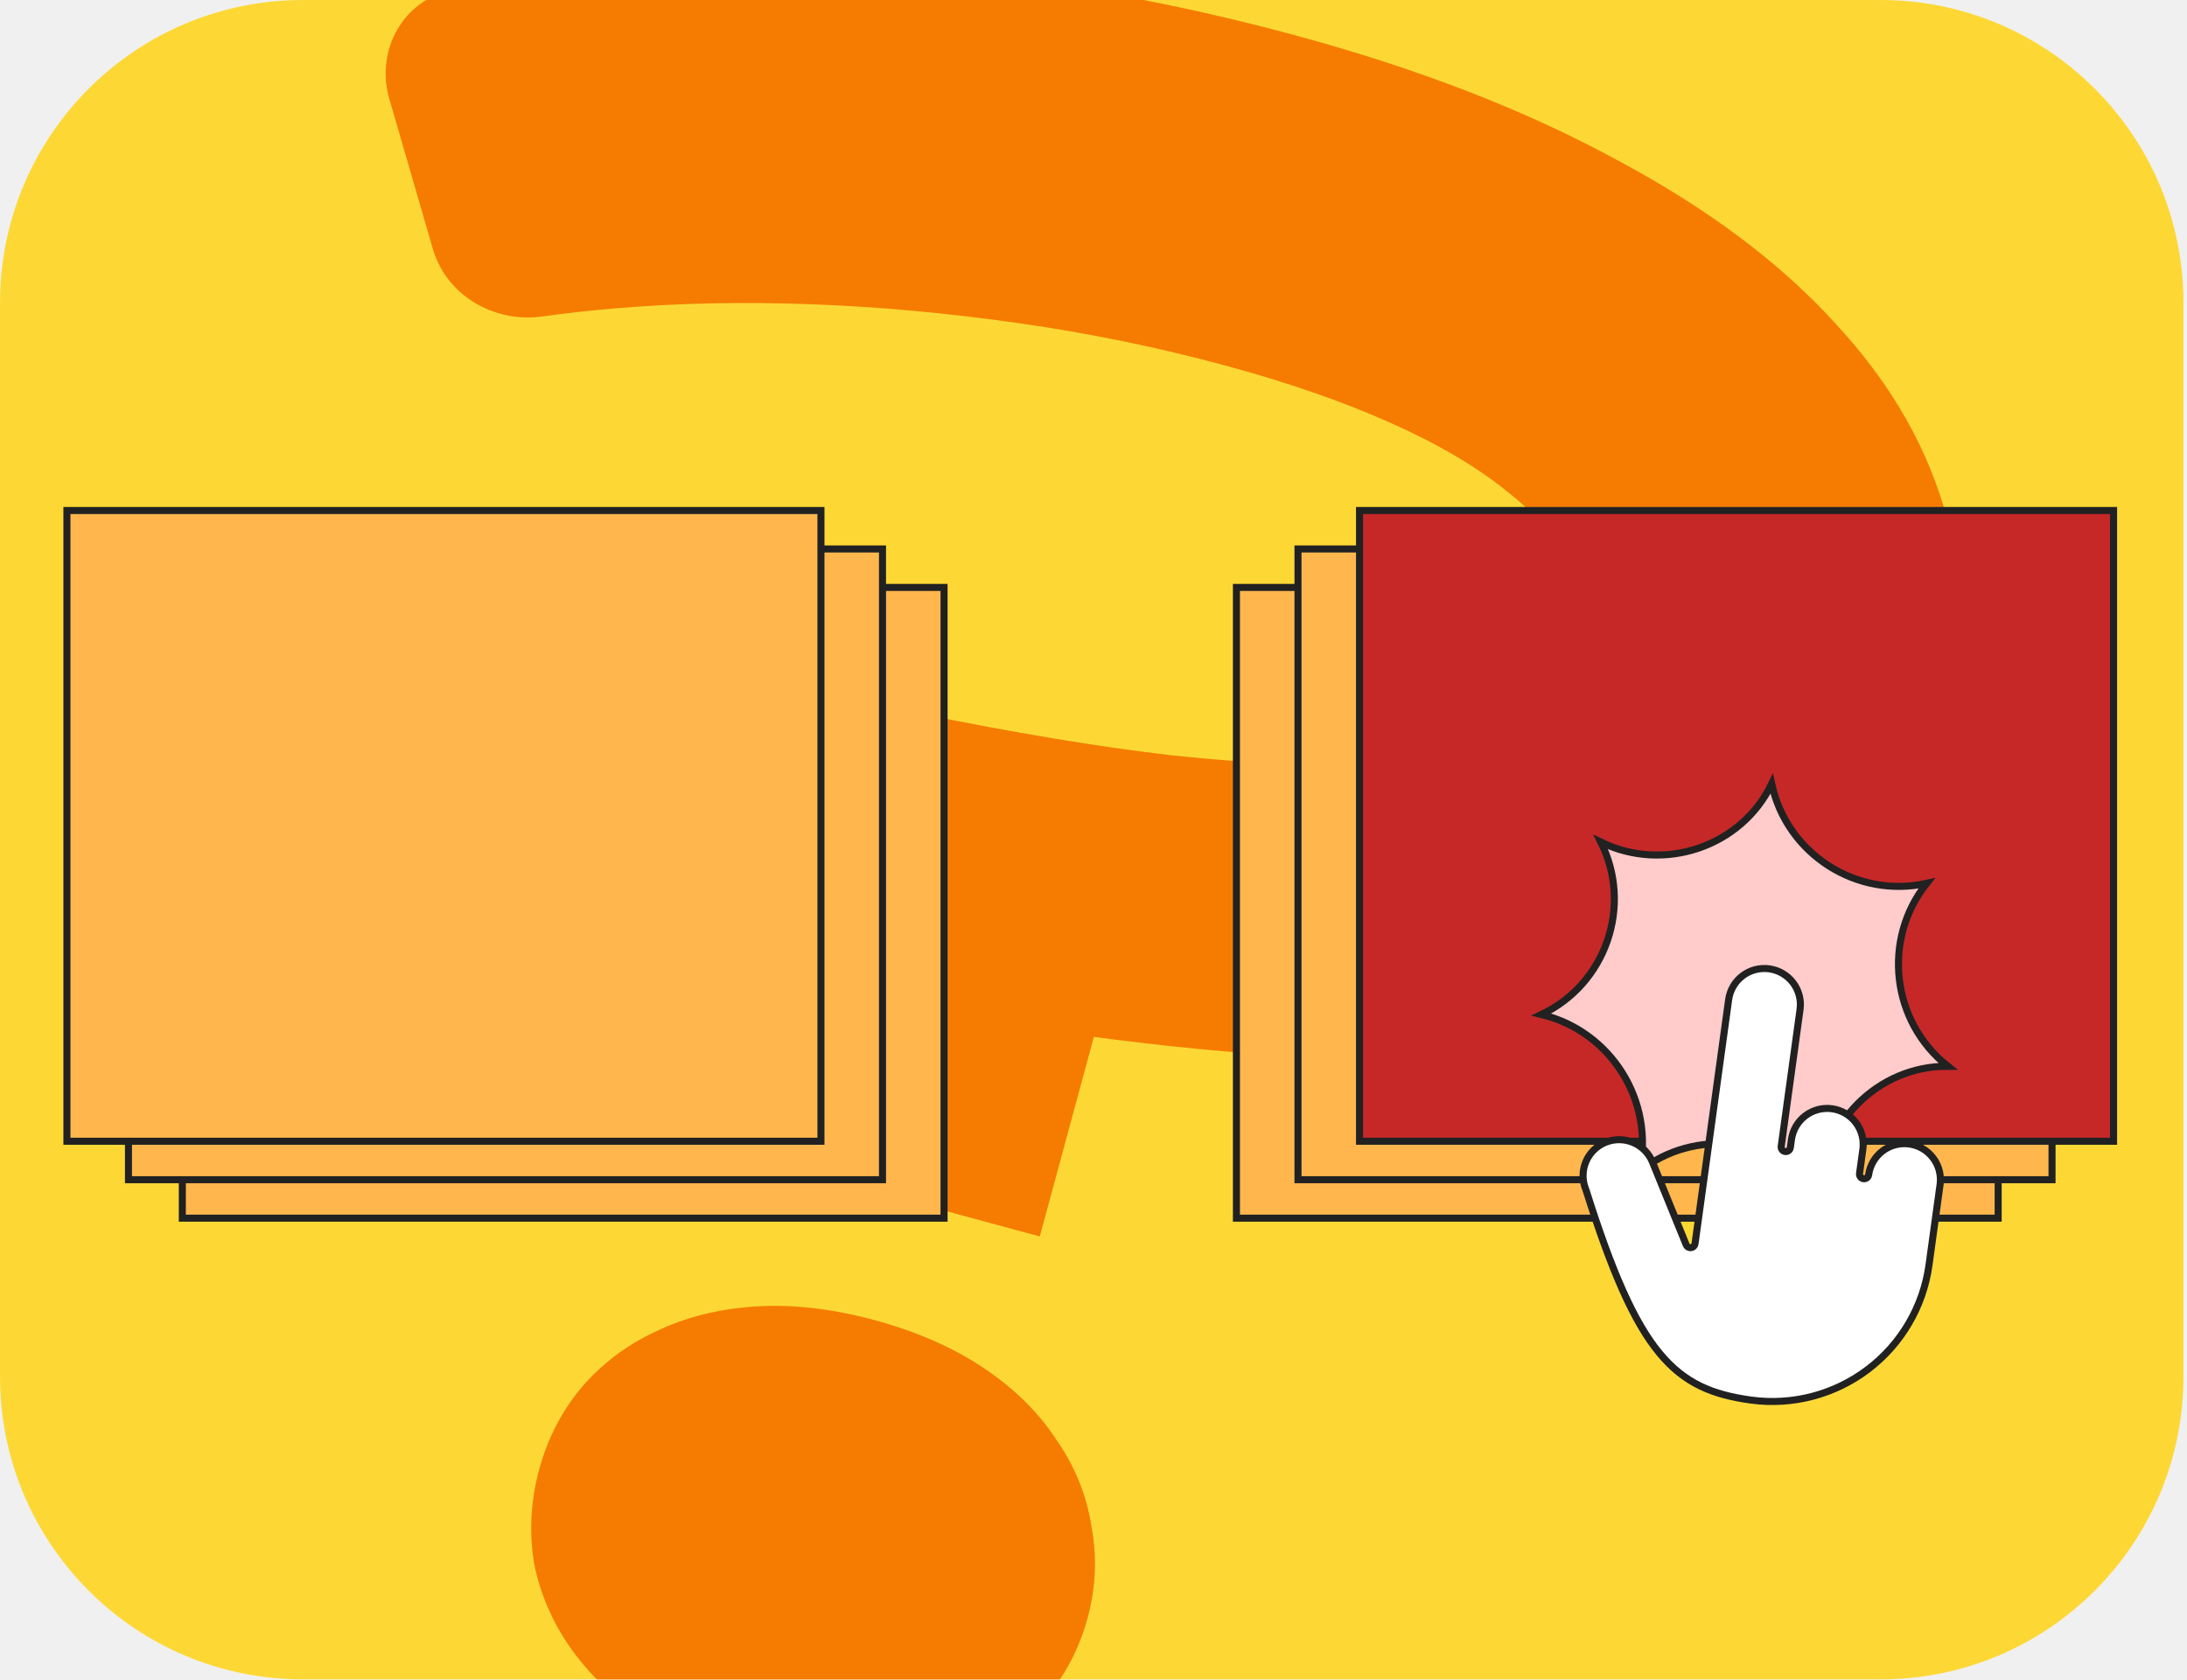
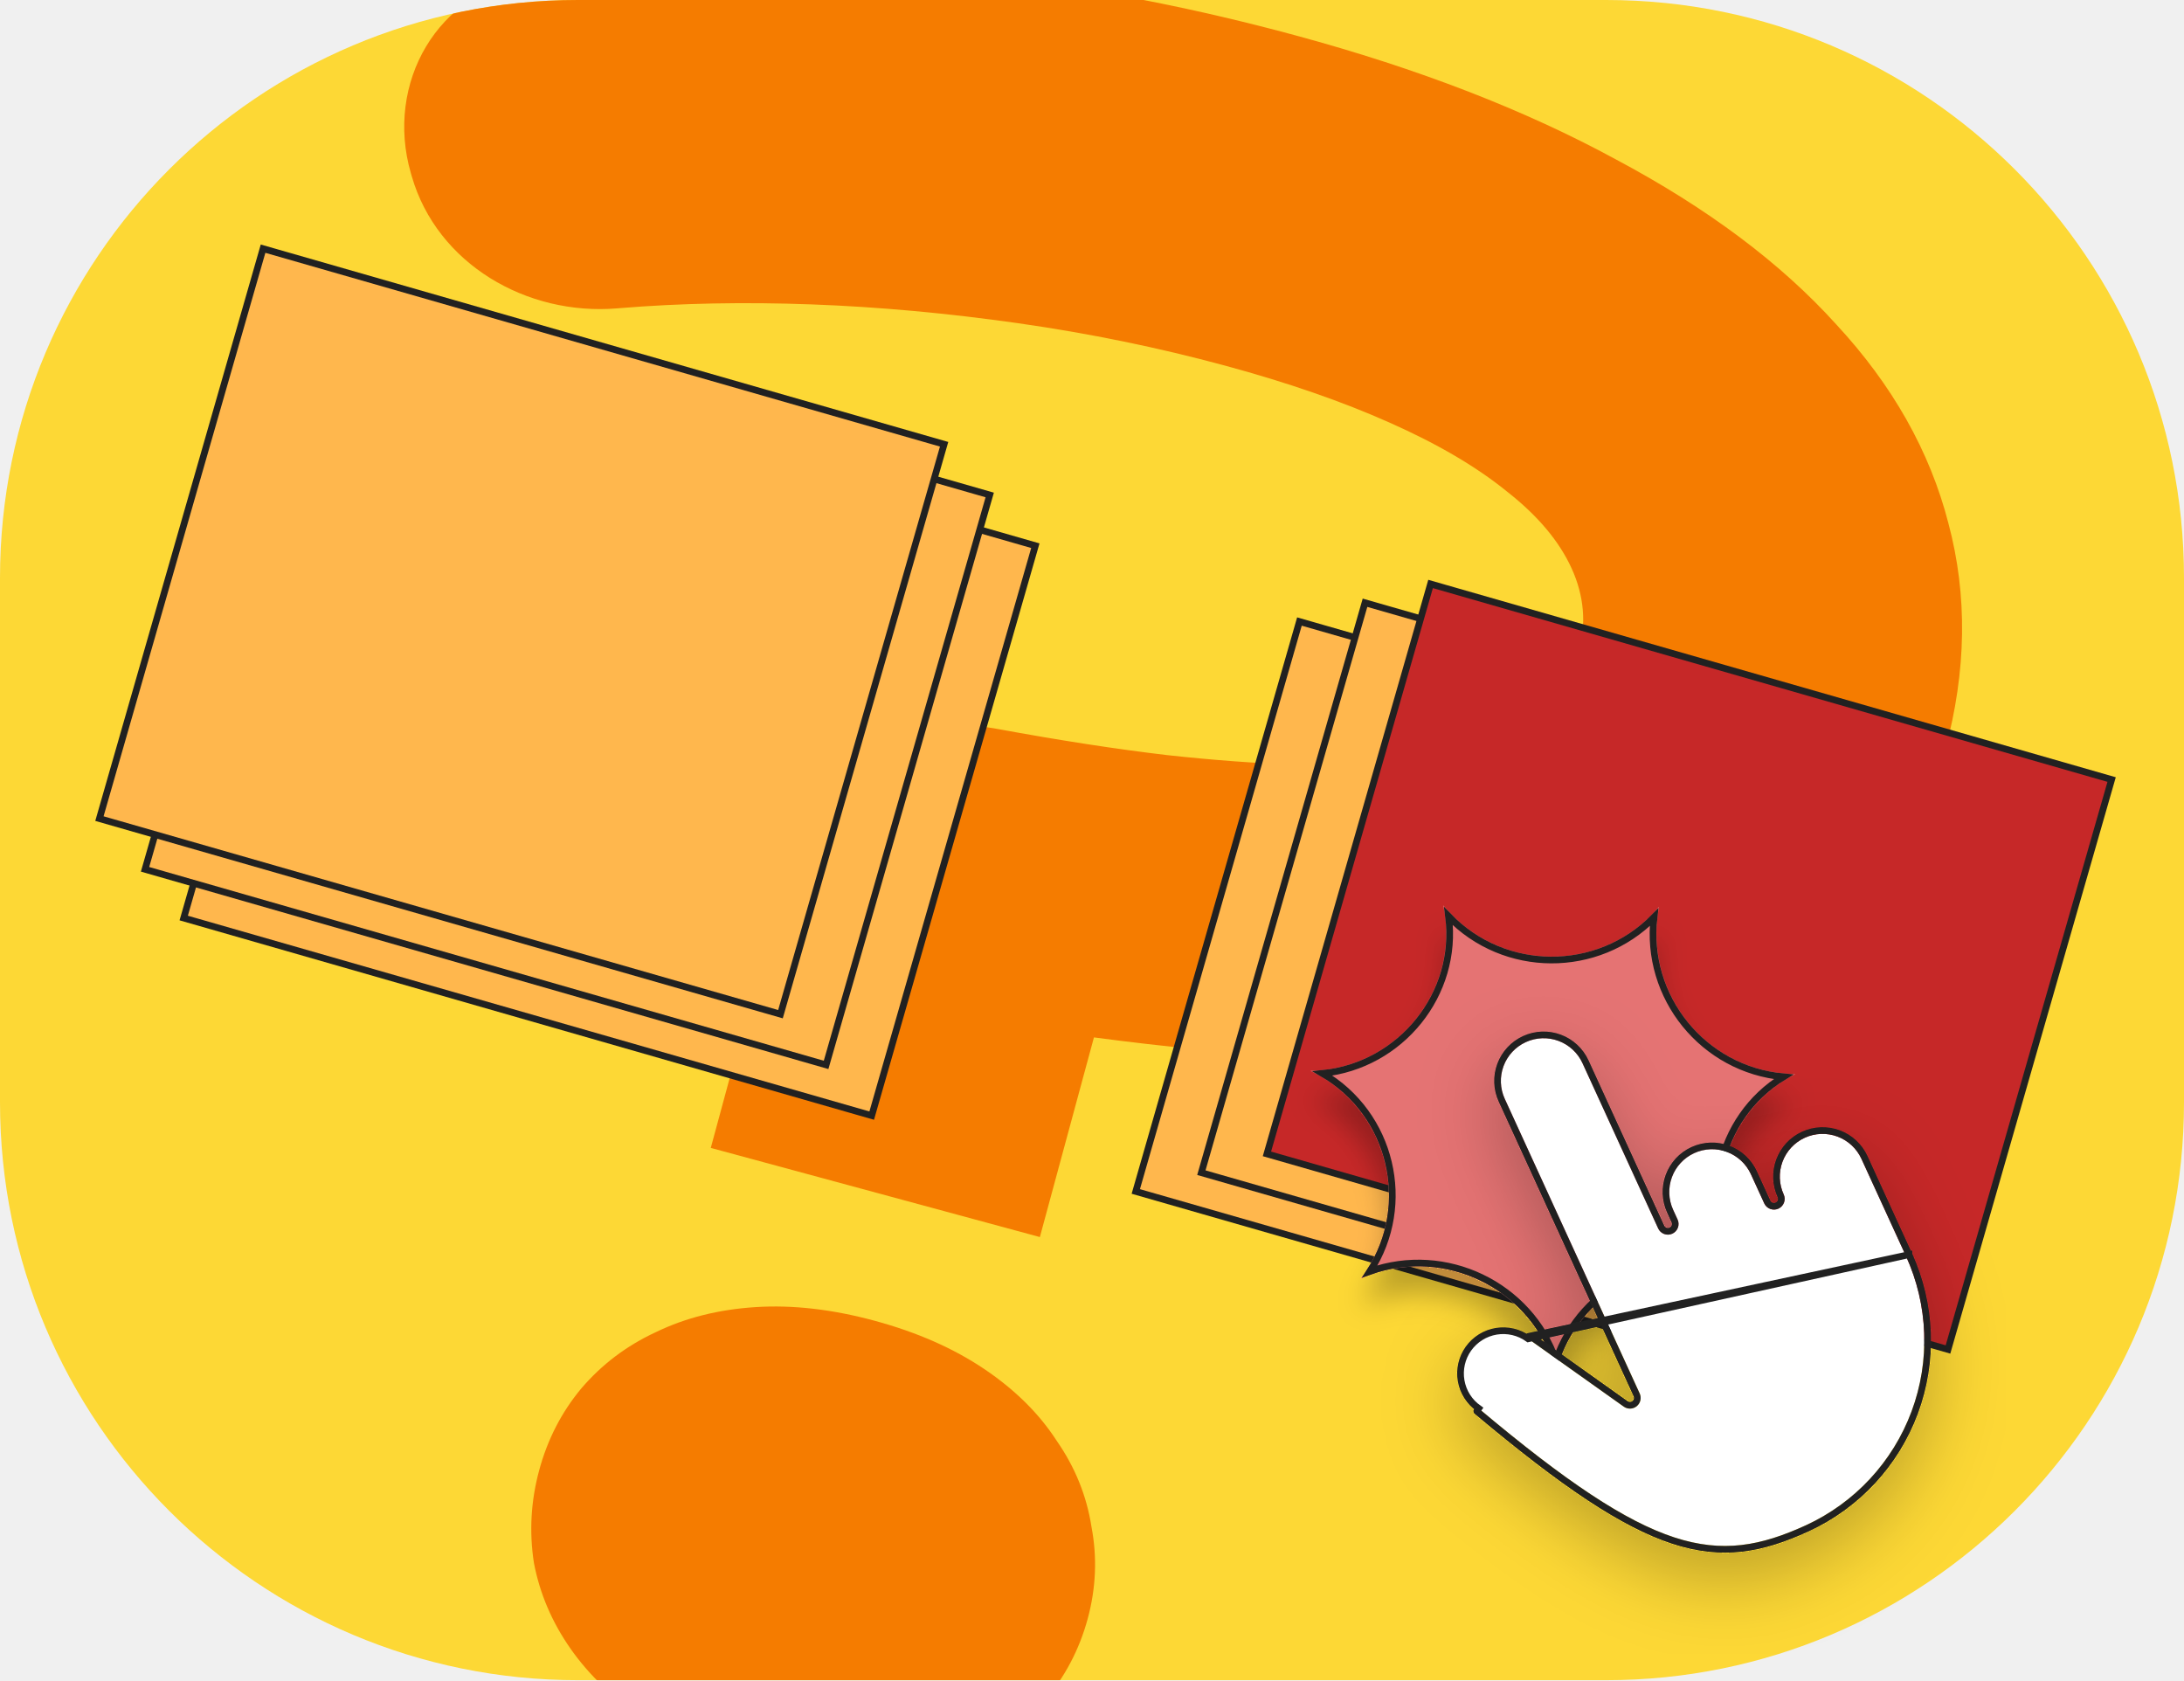
- <svg xmlns="http://www.w3.org/2000/svg" width="621" height="477" viewBox="0 0 621 477" fill="none">
-   <rect width="620" height="477" rx="86" fill="#FDD835" />
-   <path fill-rule="evenodd" clip-rule="evenodd" d="M260.857 202.609C247.254 199.841 233.743 207.994 230.113 221.393L201.808 325.887L295.248 351.197L310.601 294.517C351.145 299.873 385.685 301.844 414.221 300.43C442.757 299.017 466.461 294.653 485.334 287.34C504.207 280.026 518.874 270.05 529.336 257.41C540.017 244.83 547.664 230.021 552.279 212.985C558.373 190.488 558.68 169.002 553.199 148.527C547.937 128.112 537.316 109.292 521.336 92.069C505.634 74.687 484.761 59.069 458.718 45.216C432.953 31.203 402.694 19.49 367.941 10.077C353.264 6.101 338.839 2.742 324.667 -2.32294e-08L121.032 0C111.844 5.497 107.322 16.978 110.541 28.075L122.893 70.662C126.741 83.927 140.291 91.803 153.969 89.889C160.921 88.916 168.246 88.114 175.944 87.483C193.22 86.067 211.381 85.712 230.428 86.416C249.475 87.121 269.05 88.907 289.154 91.774C309.257 94.64 328.817 98.649 347.833 103.8C365.537 108.596 381.088 113.98 394.485 119.954C408.1 125.986 419.234 132.519 427.886 139.551C436.598 146.366 442.719 153.65 446.249 161.405C449.779 169.16 450.449 177.079 448.26 185.16C445.953 193.678 440.653 200.683 432.362 206.174C424.131 211.446 411.705 214.88 395.085 216.473C378.743 217.908 357.581 217.216 331.599 214.398C311.479 212.042 287.898 208.112 260.857 202.609ZM300.993 477H169.456C166.635 474.128 164.123 471.111 161.919 467.95C156.682 460.436 153.241 452.353 151.596 443.702C150.228 434.892 150.728 426.118 153.095 417.381C155.461 408.645 159.428 400.928 164.996 394.23C170.842 387.374 177.922 382.024 186.236 378.18C194.609 374.118 204.048 371.751 214.552 371.08C225.057 370.409 236.32 371.702 248.341 374.958C260.363 378.214 270.738 382.783 279.468 388.664C288.198 394.546 295.042 401.323 300.002 408.996C305.239 416.511 308.542 424.673 309.909 433.483C311.554 442.135 311.193 450.829 308.827 459.565C307.12 465.866 304.509 471.677 300.993 477Z" fill="#F57C00" />
-   <rect x="51.772" y="166.848" width="216.293" height="179.152" fill="#FFB74D" stroke="#212121" stroke-width="2" />
-   <rect x="351.087" y="166.848" width="216.293" height="179.152" fill="#FFB74D" stroke="#212121" stroke-width="2" />
-   <rect x="36.478" y="155.924" width="214.109" height="179.152" fill="#FFB74D" stroke="#212121" stroke-width="2" />
-   <rect x="368.565" y="155.924" width="214.109" height="179.152" fill="#FFB74D" stroke="#212121" stroke-width="2" />
-   <rect x="19" y="145" width="214.109" height="179.152" fill="#FFB74D" stroke="#212121" stroke-width="2" />
-   <rect x="386.043" y="145" width="214.109" height="179.152" fill="#C62828" stroke="#212121" stroke-width="2" />
-   <path d="M516.885 339.132C504.589 322.96 481.298 320.123 465.488 332.731C469.915 312.835 457.506 292.936 437.692 288.156C455.971 279.507 463.673 257.344 454.561 239.186C472.446 247.924 494.444 240.562 503.07 222.634C507.369 242.604 527.196 255.283 547.073 250.903C534.393 266.825 537.054 290.208 553.095 302.857C533.2 302.714 516.909 319.228 516.885 339.132Z" fill="#FFCBCB" stroke="#212121" stroke-width="2" />
-   <path d="M547.738 359.338L547.738 359.337L550.887 336.466C551.257 333.777 550.544 331.051 548.904 328.888C547.264 326.725 544.833 325.301 542.144 324.931C539.455 324.561 536.729 325.274 534.565 326.914C532.402 328.554 530.979 330.985 530.609 333.674C530.562 334.018 530.38 334.329 530.103 334.539C529.826 334.749 529.478 334.84 529.134 334.792C528.79 334.745 528.479 334.563 528.27 334.287C528.06 334.01 527.969 333.661 528.016 333.318L528.961 326.456C529.331 323.767 528.618 321.041 526.978 318.878C525.338 316.715 522.906 315.292 520.217 314.922C517.528 314.551 514.802 315.265 512.639 316.904C510.476 318.544 509.053 320.976 508.683 323.665L508.368 325.952C508.321 326.296 508.139 326.607 507.862 326.816C507.585 327.026 507.237 327.117 506.893 327.07C506.549 327.022 506.238 326.84 506.029 326.564C505.819 326.287 505.728 325.939 505.775 325.595L511.127 286.715C511.498 284.026 510.784 281.3 509.145 279.137C507.505 276.973 505.073 275.55 502.384 275.18C499.695 274.81 496.969 275.523 494.806 277.163C492.643 278.802 491.22 281.234 490.85 283.923L481.304 353.26C481.265 353.545 481.133 353.809 480.928 354.012C480.723 354.214 480.457 354.344 480.171 354.38C479.885 354.415 479.596 354.356 479.347 354.211C479.098 354.065 478.905 353.842 478.796 353.575L469.25 330.139C469.25 330.138 469.25 330.137 469.249 330.136C468.748 328.884 468.005 327.743 467.062 326.779C466.118 325.815 464.992 325.046 463.75 324.518C462.508 323.99 461.174 323.713 459.824 323.703C458.474 323.693 457.136 323.95 455.886 324.459C454.636 324.968 453.499 325.719 452.54 326.67C451.582 327.62 450.821 328.751 450.301 329.996C449.781 331.242 449.513 332.578 449.512 333.928C449.511 335.276 449.776 336.612 450.293 337.858C450.305 337.889 450.317 337.921 450.327 337.953L450.327 337.954C457.709 361.336 463.978 375.53 471.132 384.239C478.361 393.04 486.445 396.186 497.175 397.663L497.176 397.663C508.961 399.272 520.903 396.141 530.382 388.956C539.861 381.771 546.103 371.119 547.738 359.338Z" fill="white" stroke="#212121" stroke-width="2" />
+ <svg xmlns="http://www.w3.org/2000/svg" width="325" height="250" viewBox="0 0 325 250" fill="none">
+   <rect width="325" height="250" rx="86" fill="#FDD835" />
+   <mask id="mask0_1420_3998" style="mask-type:alpha" maskUnits="userSpaceOnUse" x="0" y="0" width="325" height="250">
+     <rect width="325" height="250" rx="86" fill="#FBC02D" />
+   </mask>
+   <g mask="url(#mask0_1420_3998)">
+     <path d="M117.519 127.425C121.148 114.026 134.65 105.927 148.303 108.438C157.733 110.172 166.23 111.482 173.794 112.368C187.412 113.845 198.503 114.207 207.068 113.456C215.778 112.62 222.291 110.821 226.605 108.058C230.95 105.18 233.728 101.509 234.937 97.044C236.084 92.808 235.733 88.659 233.883 84.594C232.033 80.529 228.825 76.712 224.259 73.14C219.724 69.454 213.889 66.03 206.753 62.869C199.731 59.738 191.581 56.916 182.302 54.403C172.336 51.703 162.085 49.602 151.548 48.099C141.012 46.597 130.752 45.661 120.769 45.292C110.787 44.922 101.268 45.108 92.214 45.851C92.09 45.861 91.966 45.871 91.843 45.882C78.361 47.008 65.054 39.257 61.285 26.263L61.138 25.756C57.258 12.379 65.146 -1.472 78.959 -3.265C88.803 -4.653 99.699 -5.388 111.648 -5.469C123.712 -5.519 136.594 -4.732 150.295 -3.11C163.996 -1.488 178.178 1.309 192.841 5.281C211.056 10.215 226.915 16.354 240.418 23.698C254.068 30.959 265.007 39.144 273.237 48.254C281.612 57.281 287.179 67.144 289.937 77.844C292.809 88.575 292.648 99.836 289.455 111.627C287.036 120.556 283.028 128.318 277.43 134.911C271.947 141.535 264.259 146.764 254.368 150.597C244.477 154.43 232.053 156.717 217.097 157.458C202.141 158.199 184.038 157.166 162.789 154.359L154.742 184.065L105.77 170.8L117.519 127.425ZM80.238 218.753C81.479 214.174 83.558 210.13 86.476 206.62C89.54 203.026 93.25 200.222 97.608 198.208C101.996 196.079 106.943 194.838 112.449 194.486C117.954 194.135 123.857 194.812 130.158 196.519C136.458 198.225 141.896 200.62 146.472 203.702C151.047 206.785 154.634 210.337 157.234 214.359C159.979 218.297 161.71 222.575 162.426 227.193C163.288 231.727 163.099 236.283 161.859 240.862C160.618 245.441 158.466 249.528 155.403 253.121C152.484 256.631 148.847 259.394 144.489 261.408C140.246 263.454 135.372 264.652 129.867 265.004C124.33 265.47 118.411 264.85 112.111 263.143C105.81 261.437 100.388 258.985 95.844 255.788C91.268 252.706 87.608 249.195 84.863 245.257C82.118 241.319 80.315 237.082 79.453 232.548C78.736 227.931 78.998 223.332 80.238 218.753Z" fill="#F57C00" />
+   </g>
+   <rect x="51.688" y="51.796" width="106.518" height="88.227" transform="rotate(16.0215 51.6882 51.7959)" fill="#FFB74D" stroke="#212121" />
+   <rect x="193.367" y="92.479" width="106.518" height="88.227" transform="rotate(16.0215 193.367 92.4791)" fill="#FFB74D" stroke="#212121" />
+   <rect x="45.934" y="44.546" width="105.442" height="88.227" transform="rotate(16.0215 45.9341 44.5464)" fill="#FFB74D" stroke="#212121" />
+   <rect x="203.125" y="89.684" width="105.442" height="88.227" transform="rotate(16.0215 203.125 89.684)" fill="#FFB74D" stroke="#212121" />
+   <rect x="39.146" y="37" width="105.442" height="88.227" transform="rotate(16.0215 39.1456 37)" fill="#FFB74D" stroke="#212121" />
+   <rect x="212.883" y="86.889" width="105.442" height="88.227" transform="rotate(16.0215 212.883 86.889)" fill="#C62828" stroke="#212121" />
+   <g filter="url(#filter0_d_1420_3998)">
+     <path d="M246.885 134.913V134.913C244.398 147.564 253.861 159.422 266.749 159.803L267.175 159.815V159.815C255.7 165.544 252.482 180.526 260.355 190.651V190.651L259.871 190.433C248.206 185.162 234.618 191.769 231.56 204.2V204.2V204.2C228.205 191.605 214.393 184.985 202.474 190.259V190.259V190.259C210.248 180.088 206.887 165.359 195.471 159.566L194.998 159.326V159.326C207.822 159.121 217.485 147.228 214.763 134.695V134.695L215.04 135.019C223.409 144.826 238.581 144.776 246.885 134.913V134.913Z" fill="#E57373" />
+     <path d="M258.917 189.493C247.767 185.221 235.286 191.172 231.544 202.45C227.588 191.15 215.134 185.181 203.847 189.175C210.294 179.194 207.116 165.738 196.802 159.722C208.444 158.549 217.062 147.928 215.554 136.329C223.886 144.969 237.749 145.007 246.133 136.481C244.738 148.357 253.452 159.139 265.405 160.223C255.419 166.312 252.538 179.684 258.917 189.493Z" stroke="#212121" />
+   </g>
+   <g filter="url(#filter1_d_1420_3998)">
+     <path d="M283.623 186.888C286.951 194.177 287.252 202.489 284.46 210C281.668 217.51 276.011 223.607 268.729 226.952C255.363 233.073 246.014 231.379 220.148 209.649C220.115 209.622 220.081 209.595 220.046 209.571C219.359 209.089 218.773 208.477 218.324 207.768C217.874 207.059 217.569 206.269 217.427 205.442C217.284 204.615 217.306 203.768 217.492 202.95C217.678 202.132 218.024 201.358 218.51 200.674C218.996 199.99 219.612 199.409 220.324 198.964C221.035 198.519 221.828 198.22 222.655 198.082C223.483 197.945 224.33 197.973 225.147 198.164C225.964 198.355 226.735 198.706 227.416 199.197L241.633 209.298C241.919 209.501 242.263 209.604 242.613 209.591C242.963 209.578 243.299 209.45 243.569 209.227C243.838 209.003 244.027 208.697 244.105 208.356C244.183 208.015 244.147 207.657 244.001 207.339L223.92 163.494C223.218 161.959 223.153 160.209 223.741 158.627C224.329 157.045 225.522 155.762 227.056 155.059C228.59 154.357 230.341 154.292 231.922 154.88C233.504 155.468 234.788 156.661 235.49 158.195L246.75 182.781C246.926 183.164 247.247 183.462 247.642 183.609C248.038 183.756 248.475 183.74 248.859 183.565C249.242 183.389 249.54 183.068 249.687 182.673C249.834 182.277 249.818 181.84 249.643 181.456L248.98 180.01C248.278 178.476 248.213 176.725 248.801 175.143C249.389 173.562 250.582 172.278 252.116 171.576C253.65 170.873 255.401 170.808 256.982 171.396C258.564 171.985 259.848 173.177 260.55 174.711L262.537 179.05C262.713 179.433 263.034 179.731 263.429 179.878C263.825 180.025 264.262 180.009 264.646 179.834C265.029 179.658 265.327 179.337 265.474 178.942C265.621 178.546 265.605 178.109 265.43 177.725C264.727 176.191 264.663 174.44 265.251 172.858C265.839 171.277 267.031 169.993 268.565 169.291C270.099 168.588 271.85 168.524 273.432 169.112C275.014 169.7 276.297 170.892 277 172.426L283.623 186.888Z" fill="white" />
+     <path d="M284.078 186.68L284.078 186.681C287.461 194.09 287.767 202.539 284.929 210.174C282.091 217.809 276.34 224.006 268.938 227.406L268.938 227.406C262.18 230.501 256.368 231.646 248.97 229.22C241.629 226.813 232.761 220.899 219.826 210.032L219.826 210.032C219.804 210.013 219.781 209.996 219.758 209.979C219.757 209.979 219.757 209.979 219.757 209.978L220.046 209.571C219.359 209.089 218.773 208.477 218.324 207.768C217.874 207.059 217.569 206.269 217.427 205.442C217.284 204.615 217.306 203.768 217.492 202.95C217.678 202.132 218.024 201.358 218.51 200.674C218.996 199.99 219.612 199.409 220.324 198.964C221.035 198.519 221.828 198.22 222.655 198.082C223.483 197.945 224.33 197.973 225.147 198.164C225.964 198.355 226.735 198.706 227.416 199.197L284.078 186.68ZM284.078 186.68L277.454 172.218C276.696 170.563 275.312 169.277 273.606 168.643C271.9 168.009 270.012 168.078 268.357 168.836C266.702 169.594 265.416 170.978 264.782 172.684C264.148 174.39 264.217 176.278 264.975 177.933C265.096 178.196 265.107 178.496 265.006 178.767C264.905 179.039 264.701 179.259 264.438 179.379C264.175 179.499 263.875 179.511 263.603 179.41C263.332 179.309 263.112 179.105 262.992 178.842L261.005 174.503C260.247 172.848 258.863 171.562 257.157 170.928C255.451 170.294 253.562 170.363 251.908 171.121C250.253 171.879 248.967 173.263 248.333 174.969C247.698 176.675 247.768 178.563 248.526 180.218L249.188 181.664C249.309 181.927 249.32 182.227 249.219 182.499C249.118 182.77 248.914 182.99 248.651 183.11C248.388 183.231 248.088 183.242 247.816 183.141C247.545 183.04 247.325 182.836 247.205 182.573L235.945 157.987C235.187 156.332 233.803 155.046 232.097 154.412C230.391 153.777 228.502 153.847 226.848 154.605C225.193 155.363 223.907 156.747 223.273 158.453C222.638 160.159 222.708 162.047 223.466 163.702L243.546 207.547C243.646 207.765 243.671 208.01 243.618 208.244C243.564 208.478 243.435 208.688 243.25 208.841C243.065 208.994 242.835 209.082 242.595 209.091C242.355 209.1 242.119 209.029 241.923 208.89L227.708 198.791C227.708 198.791 227.707 198.791 227.707 198.79L284.078 186.68Z" stroke="#212121" />
+   </g>
+   <defs>
+     <filter id="filter0_d_1420_3998" x="190.998" y="134.695" width="80.176" height="77.505" filterUnits="userSpaceOnUse" color-interpolation-filters="sRGB">
+       <feFlood flood-opacity="0" result="BackgroundImageFix" />
+       <feColorMatrix in="SourceAlpha" type="matrix" values="0 0 0 0 0 0 0 0 0 0 0 0 0 0 0 0 0 0 127 0" result="hardAlpha" />
+       <feOffset dy="4" />
+       <feGaussianBlur stdDeviation="2" />
+       <feComposite in2="hardAlpha" operator="out" />
+       <feColorMatrix type="matrix" values="0 0 0 0 0 0 0 0 0 0 0 0 0 0 0 0 0 0 0.25 0" />
+       <feBlend mode="normal" in2="BackgroundImageFix" result="effect1_dropShadow_1420_3998" />
+       <feBlend mode="normal" in="SourceGraphic" in2="effect1_dropShadow_1420_3998" result="shape" />
+     </filter>
+     <filter id="filter1_d_1420_3998" x="205.334" y="146.482" width="93.023" height="99.547" filterUnits="userSpaceOnUse" color-interpolation-filters="sRGB">
+       <feFlood flood-opacity="0" result="BackgroundImageFix" />
+       <feColorMatrix in="SourceAlpha" type="matrix" values="0 0 0 0 0 0 0 0 0 0 0 0 0 0 0 0 0 0 127 0" result="hardAlpha" />
+       <feOffset dy="4" />
+       <feGaussianBlur stdDeviation="5.5" />
+       <feComposite in2="hardAlpha" operator="out" />
+       <feColorMatrix type="matrix" values="0 0 0 0 0 0 0 0 0 0 0 0 0 0 0 0 0 0 0.25 0" />
+       <feBlend mode="normal" in2="BackgroundImageFix" result="effect1_dropShadow_1420_3998" />
+       <feBlend mode="normal" in="SourceGraphic" in2="effect1_dropShadow_1420_3998" result="shape" />
+     </filter>
+   </defs>
</svg>
